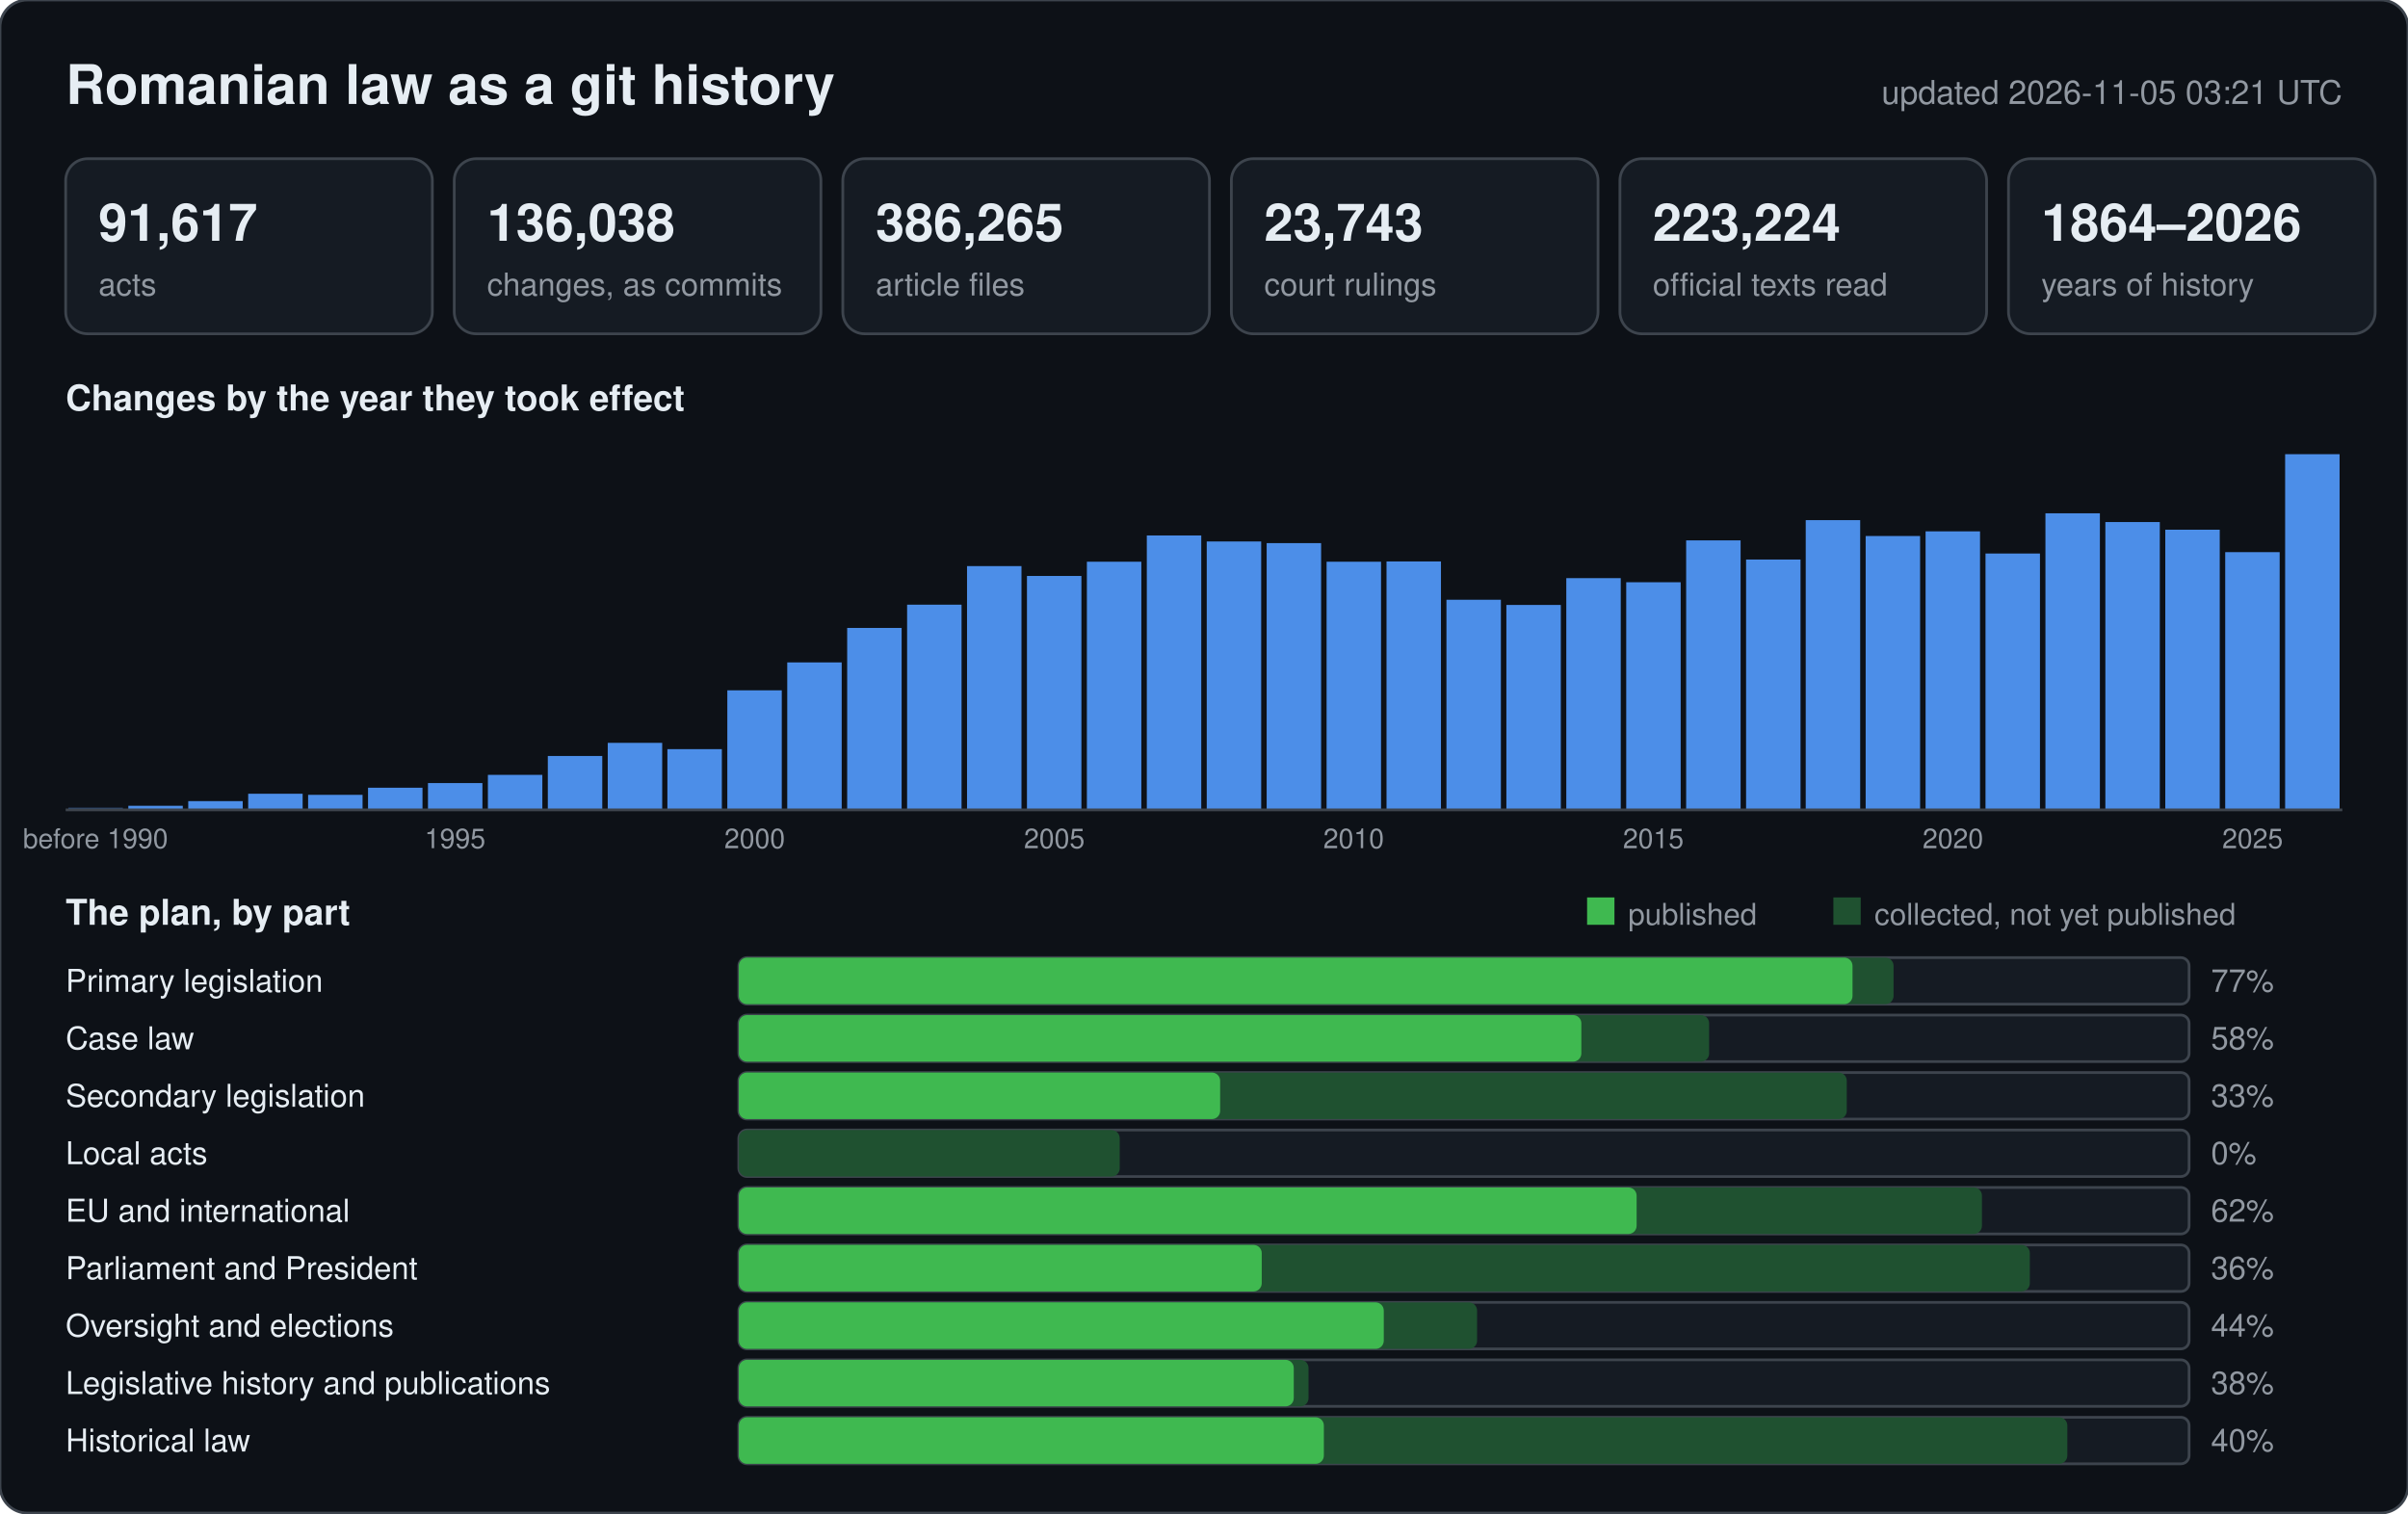
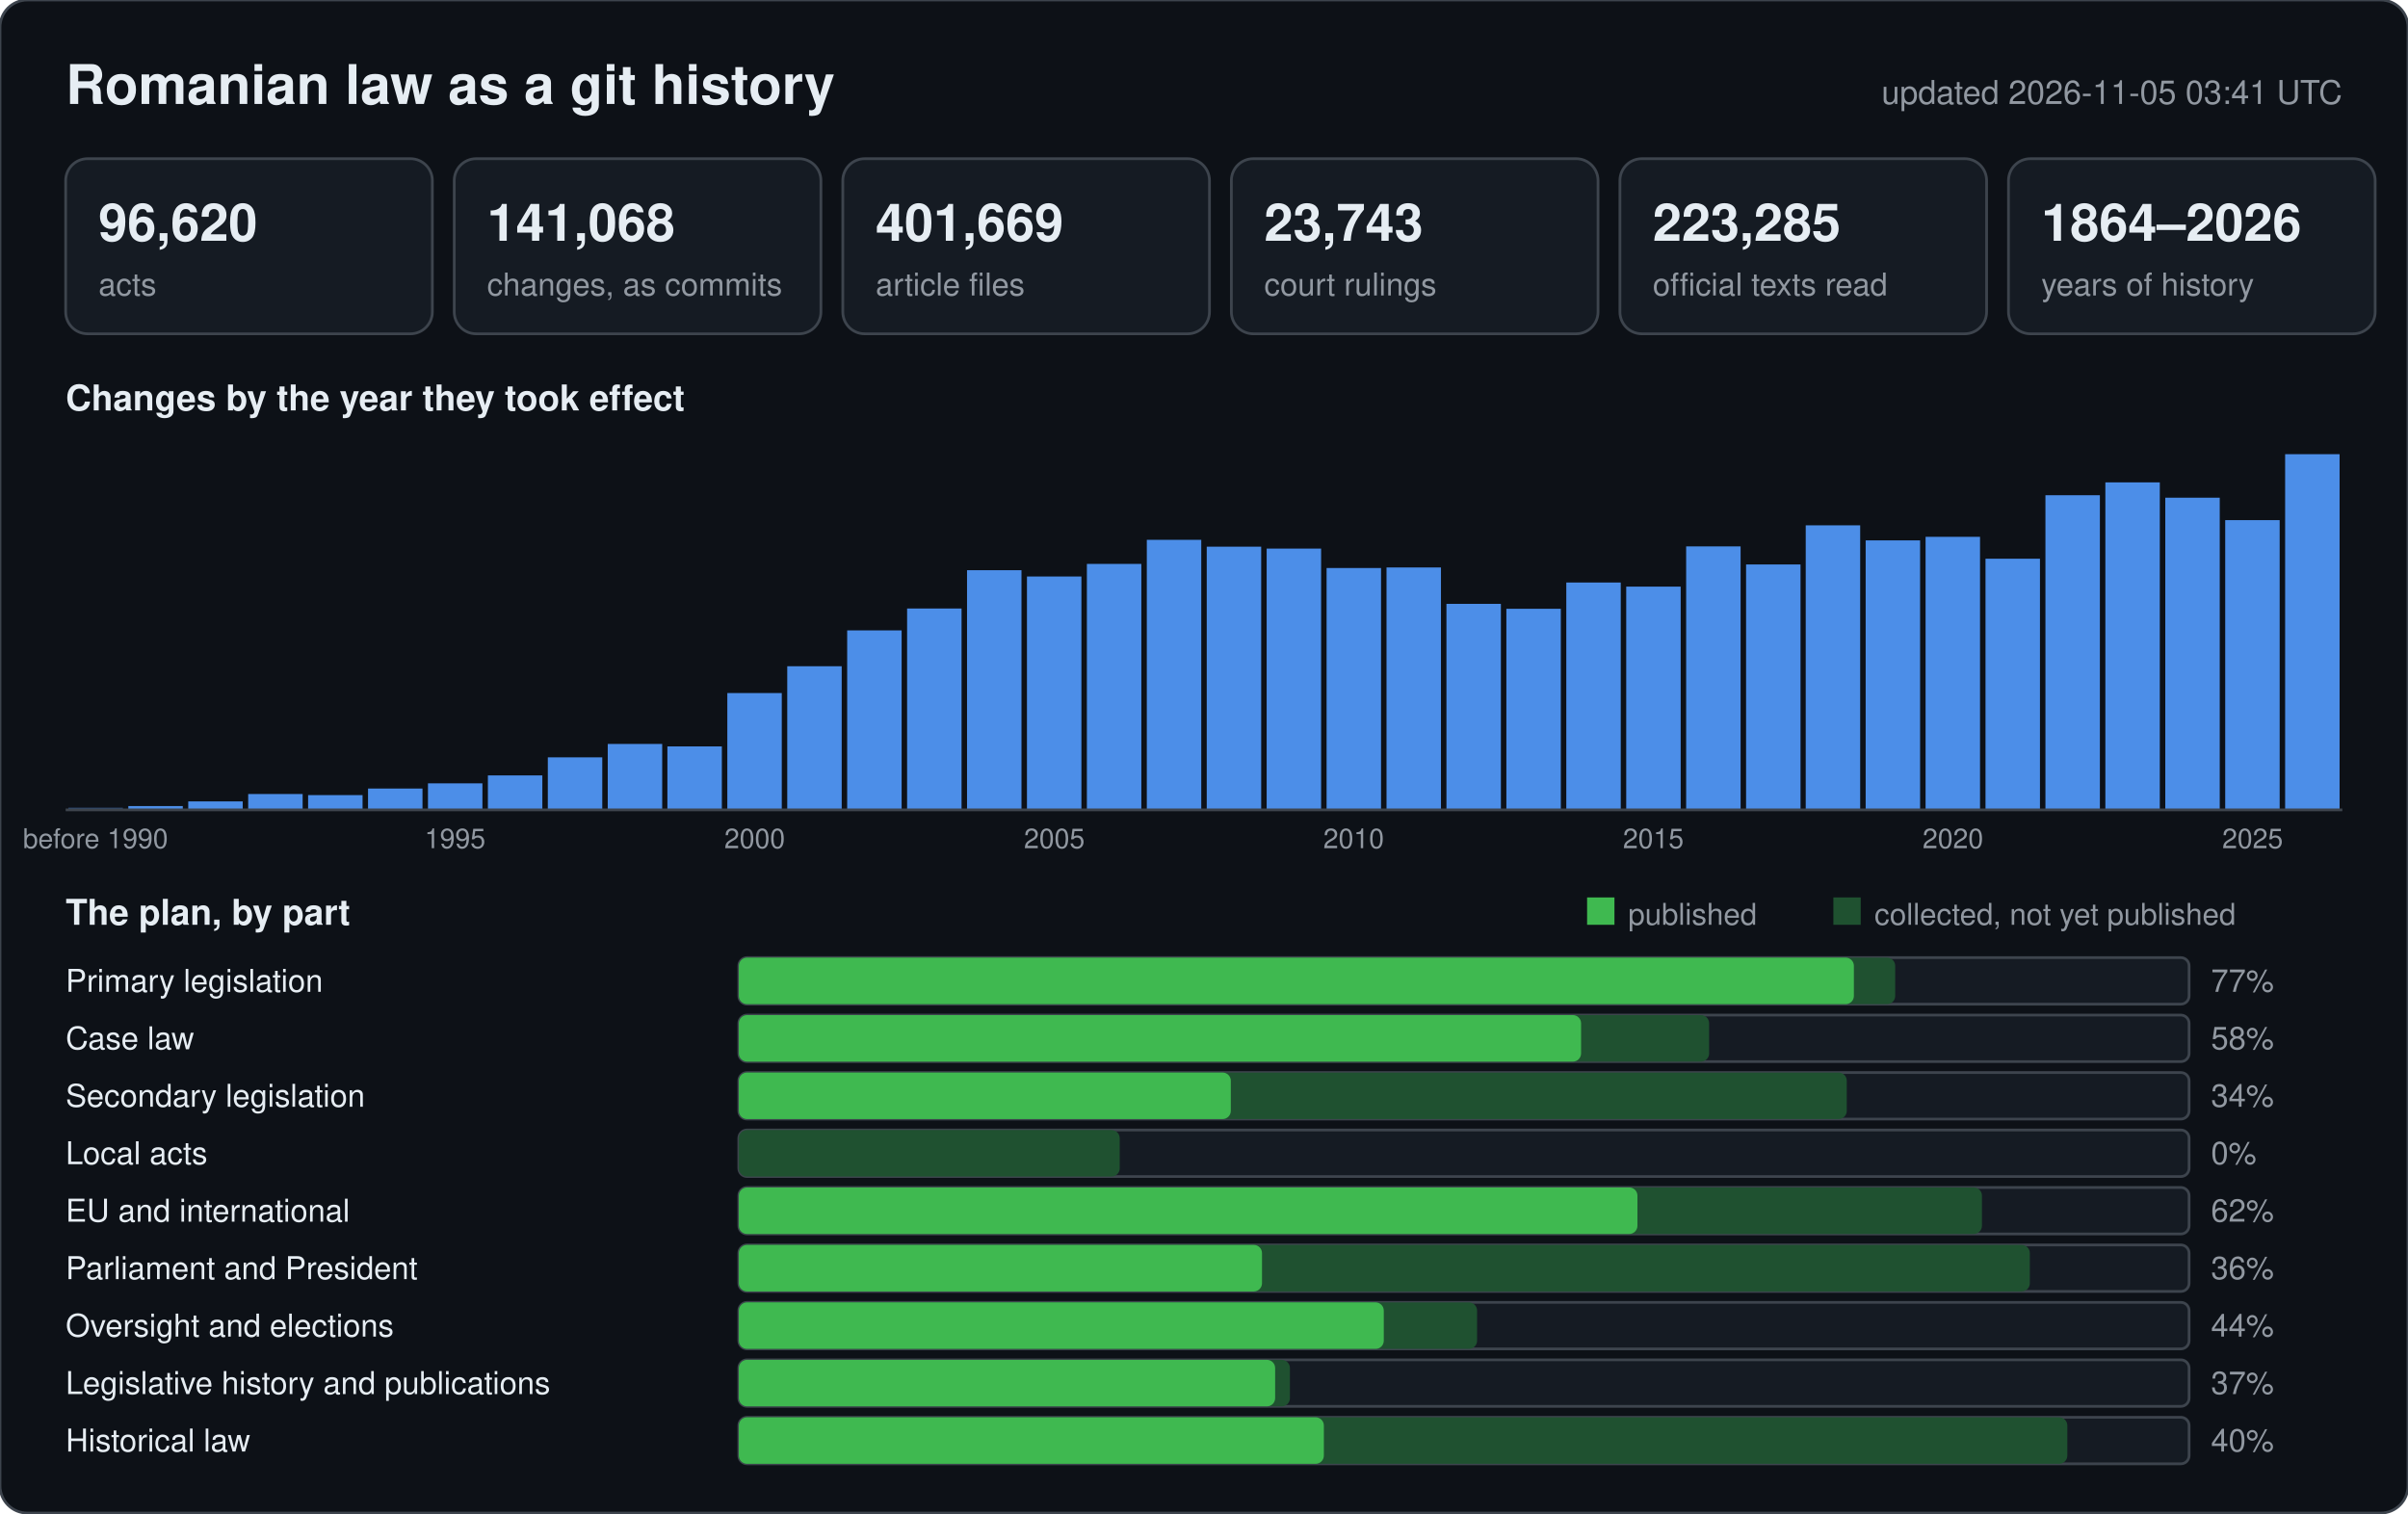
<svg xmlns="http://www.w3.org/2000/svg" width="880" height="553" viewBox="0 0 880 553" font-family="-apple-system,BlinkMacSystemFont,Segoe UI,Helvetica,Arial,sans-serif">
  <rect width="880" height="553" rx="10" fill="#0d1117" stroke="#3d444d" />
  <text x="24" y="38" font-size="20" font-weight="600" fill="#e6edf3">Romanian law as a git history</text>
-   <text x="856" y="38" font-size="12" text-anchor="end" fill="#9198a1">updated 2026-11-05 03:21 UTC</text>
+   <text x="856" y="38" font-size="12" text-anchor="end" fill="#9198a1">updated 2026-11-05 03:41 UTC</text>
  <rect x="24" y="58" width="134" height="64" rx="8" fill="#151b23" stroke="#3d444d" />
-   <text x="36" y="88" font-size="19" font-weight="600" fill="#e6edf3">91,617</text>
+   <text x="36" y="88" font-size="19" font-weight="600" fill="#e6edf3">96,620</text>
  <text x="36" y="108" font-size="11.5" fill="#9198a1">acts</text>
  <rect x="166" y="58" width="134" height="64" rx="8" fill="#151b23" stroke="#3d444d" />
-   <text x="178" y="88" font-size="19" font-weight="600" fill="#e6edf3">136,038</text>
+   <text x="178" y="88" font-size="19" font-weight="600" fill="#e6edf3">141,068</text>
  <text x="178" y="108" font-size="11.5" fill="#9198a1">changes, as commits</text>
  <rect x="308" y="58" width="134" height="64" rx="8" fill="#151b23" stroke="#3d444d" />
-   <text x="320" y="88" font-size="19" font-weight="600" fill="#e6edf3">386,265</text>
+   <text x="320" y="88" font-size="19" font-weight="600" fill="#e6edf3">401,669</text>
  <text x="320" y="108" font-size="11.5" fill="#9198a1">article files</text>
  <rect x="450" y="58" width="134" height="64" rx="8" fill="#151b23" stroke="#3d444d" />
  <text x="462" y="88" font-size="19" font-weight="600" fill="#e6edf3">23,743</text>
  <text x="462" y="108" font-size="11.5" fill="#9198a1">court rulings</text>
  <rect x="592" y="58" width="134" height="64" rx="8" fill="#151b23" stroke="#3d444d" />
-   <text x="604" y="88" font-size="19" font-weight="600" fill="#e6edf3">223,224</text>
+   <text x="604" y="88" font-size="19" font-weight="600" fill="#e6edf3">223,285</text>
  <text x="604" y="108" font-size="11.5" fill="#9198a1">official texts read</text>
  <rect x="734" y="58" width="134" height="64" rx="8" fill="#151b23" stroke="#3d444d" />
  <text x="746" y="88" font-size="19" font-weight="600" fill="#e6edf3">1864–2026</text>
  <text x="746" y="108" font-size="11.5" fill="#9198a1">years of history</text>
  <text x="24" y="150" font-size="13" font-weight="600" fill="#e6edf3">Changes by the year they took effect</text>
  <rect x="25.0" y="295.2" width="19.9" height="0.8" fill="#2b4a75" />
  <text x="34.9" y="310" font-size="10" text-anchor="middle" fill="#9198a1">before 1990</text>
-   <rect x="46.9" y="294.5" width="19.9" height="1.5" fill="#4c8ee8" />
-   <rect x="68.8" y="292.8" width="19.9" height="3.2" fill="#4c8ee8" />
-   <rect x="90.7" y="290.1" width="19.9" height="5.9" fill="#4c8ee8" />
-   <rect x="112.6" y="290.5" width="19.9" height="5.5" fill="#4c8ee8" />
-   <rect x="134.5" y="287.9" width="19.9" height="8.1" fill="#4c8ee8" />
-   <rect x="156.4" y="286.2" width="19.9" height="9.8" fill="#4c8ee8" />
+   <rect x="46.9" y="294.6" width="19.9" height="1.4" fill="#4c8ee8" />
+   <rect x="68.8" y="292.9" width="19.9" height="3.1" fill="#4c8ee8" />
+   <rect x="90.7" y="290.2" width="19.9" height="5.8" fill="#4c8ee8" />
+   <rect x="112.6" y="290.6" width="19.9" height="5.4" fill="#4c8ee8" />
+   <rect x="134.5" y="288.2" width="19.9" height="7.8" fill="#4c8ee8" />
+   <rect x="156.4" y="286.3" width="19.9" height="9.7" fill="#4c8ee8" />
  <text x="166.3" y="310" font-size="10" text-anchor="middle" fill="#9198a1">1995</text>
-   <rect x="178.3" y="283.2" width="19.9" height="12.8" fill="#4c8ee8" />
-   <rect x="200.2" y="276.3" width="19.9" height="19.7" fill="#4c8ee8" />
-   <rect x="222.1" y="271.5" width="19.9" height="24.5" fill="#4c8ee8" />
-   <rect x="243.9" y="273.8" width="19.9" height="22.2" fill="#4c8ee8" />
-   <rect x="265.8" y="252.3" width="19.9" height="43.7" fill="#4c8ee8" />
+   <rect x="178.3" y="283.4" width="19.9" height="12.6" fill="#4c8ee8" />
+   <rect x="200.2" y="276.8" width="19.9" height="19.2" fill="#4c8ee8" />
+   <rect x="222.1" y="271.9" width="19.9" height="24.1" fill="#4c8ee8" />
+   <rect x="243.9" y="272.8" width="19.9" height="23.2" fill="#4c8ee8" />
+   <rect x="265.8" y="253.3" width="19.9" height="42.7" fill="#4c8ee8" />
  <text x="275.8" y="310" font-size="10" text-anchor="middle" fill="#9198a1">2000</text>
-   <rect x="287.7" y="242.1" width="19.9" height="53.9" fill="#4c8ee8" />
-   <rect x="309.6" y="229.5" width="19.9" height="66.5" fill="#4c8ee8" />
-   <rect x="331.5" y="221.0" width="19.9" height="75.0" fill="#4c8ee8" />
-   <rect x="353.4" y="206.9" width="19.9" height="89.1" fill="#4c8ee8" />
-   <rect x="375.3" y="210.5" width="19.9" height="85.5" fill="#4c8ee8" />
+   <rect x="287.7" y="243.5" width="19.9" height="52.5" fill="#4c8ee8" />
+   <rect x="309.6" y="230.4" width="19.9" height="65.6" fill="#4c8ee8" />
+   <rect x="331.5" y="222.4" width="19.9" height="73.6" fill="#4c8ee8" />
+   <rect x="353.4" y="208.4" width="19.9" height="87.6" fill="#4c8ee8" />
+   <rect x="375.3" y="210.7" width="19.9" height="85.3" fill="#4c8ee8" />
  <text x="385.3" y="310" font-size="10" text-anchor="middle" fill="#9198a1">2005</text>
-   <rect x="397.2" y="205.3" width="19.9" height="90.7" fill="#4c8ee8" />
-   <rect x="419.1" y="195.7" width="19.9" height="100.3" fill="#4c8ee8" />
-   <rect x="441.0" y="197.9" width="19.9" height="98.1" fill="#4c8ee8" />
-   <rect x="462.9" y="198.5" width="19.9" height="97.5" fill="#4c8ee8" />
-   <rect x="484.8" y="205.3" width="19.9" height="90.7" fill="#4c8ee8" />
+   <rect x="397.2" y="206.1" width="19.9" height="89.9" fill="#4c8ee8" />
+   <rect x="419.1" y="197.3" width="19.9" height="98.7" fill="#4c8ee8" />
+   <rect x="441.0" y="199.8" width="19.9" height="96.2" fill="#4c8ee8" />
+   <rect x="462.9" y="200.5" width="19.9" height="95.5" fill="#4c8ee8" />
+   <rect x="484.8" y="207.6" width="19.9" height="88.4" fill="#4c8ee8" />
  <text x="494.7" y="310" font-size="10" text-anchor="middle" fill="#9198a1">2010</text>
-   <rect x="506.7" y="205.2" width="19.9" height="90.8" fill="#4c8ee8" />
-   <rect x="528.6" y="219.2" width="19.9" height="76.8" fill="#4c8ee8" />
-   <rect x="550.5" y="221.1" width="19.9" height="74.9" fill="#4c8ee8" />
-   <rect x="572.4" y="211.3" width="19.9" height="84.7" fill="#4c8ee8" />
-   <rect x="594.3" y="212.8" width="19.9" height="83.2" fill="#4c8ee8" />
+   <rect x="506.7" y="207.4" width="19.9" height="88.6" fill="#4c8ee8" />
+   <rect x="528.6" y="220.7" width="19.9" height="75.3" fill="#4c8ee8" />
+   <rect x="550.5" y="222.5" width="19.9" height="73.5" fill="#4c8ee8" />
+   <rect x="572.4" y="212.9" width="19.9" height="83.1" fill="#4c8ee8" />
+   <rect x="594.3" y="214.4" width="19.9" height="81.6" fill="#4c8ee8" />
  <text x="604.2" y="310" font-size="10" text-anchor="middle" fill="#9198a1">2015</text>
-   <rect x="616.2" y="197.5" width="19.9" height="98.5" fill="#4c8ee8" />
-   <rect x="638.1" y="204.5" width="19.9" height="91.5" fill="#4c8ee8" />
-   <rect x="659.9" y="190.1" width="19.9" height="105.9" fill="#4c8ee8" />
-   <rect x="681.8" y="195.9" width="19.9" height="100.1" fill="#4c8ee8" />
-   <rect x="703.7" y="194.2" width="19.9" height="101.8" fill="#4c8ee8" />
+   <rect x="616.2" y="199.7" width="19.9" height="96.3" fill="#4c8ee8" />
+   <rect x="638.1" y="206.3" width="19.9" height="89.7" fill="#4c8ee8" />
+   <rect x="659.9" y="192.0" width="19.9" height="104.0" fill="#4c8ee8" />
+   <rect x="681.8" y="197.5" width="19.9" height="98.5" fill="#4c8ee8" />
+   <rect x="703.7" y="196.2" width="19.9" height="99.8" fill="#4c8ee8" />
  <text x="713.7" y="310" font-size="10" text-anchor="middle" fill="#9198a1">2020</text>
-   <rect x="725.6" y="202.3" width="19.9" height="93.7" fill="#4c8ee8" />
-   <rect x="747.5" y="187.6" width="19.9" height="108.4" fill="#4c8ee8" />
-   <rect x="769.4" y="190.8" width="19.9" height="105.2" fill="#4c8ee8" />
-   <rect x="791.3" y="193.6" width="19.9" height="102.4" fill="#4c8ee8" />
-   <rect x="813.2" y="201.8" width="19.9" height="94.2" fill="#4c8ee8" />
+   <rect x="725.6" y="204.2" width="19.9" height="91.8" fill="#4c8ee8" />
+   <rect x="747.5" y="181.0" width="19.9" height="115.0" fill="#4c8ee8" />
+   <rect x="769.4" y="176.3" width="19.9" height="119.7" fill="#4c8ee8" />
+   <rect x="791.3" y="181.9" width="19.9" height="114.1" fill="#4c8ee8" />
+   <rect x="813.2" y="190.1" width="19.9" height="105.9" fill="#4c8ee8" />
  <text x="823.2" y="310" font-size="10" text-anchor="middle" fill="#9198a1">2025</text>
  <rect x="835.1" y="166.0" width="19.9" height="130.0" fill="#4c8ee8" />
  <line x1="24" y1="296" x2="856" y2="296" stroke="#3d444d" />
  <text x="24" y="338" font-size="13" font-weight="600" fill="#e6edf3">The plan, by part</text>
  <rect x="580" y="328" width="10" height="10" fill="#3fb950" />
  <text x="595" y="338" font-size="11" fill="#9198a1">published</text>
  <rect x="670" y="328" width="10" height="10" fill="#1f5130" />
  <text x="685" y="338" font-size="11" fill="#9198a1">collected, not yet published</text>
  <text x="24" y="362.5" font-size="11.5" fill="#e6edf3">Primary legislation</text>
  <rect x="270" y="350" width="530" height="17" rx="3" fill="#151b23" stroke="#3d444d" />
-   <rect x="270" y="350" width="422.0" height="17" rx="3" fill="#1f5130" />
-   <rect x="270" y="350" width="407.0" height="17" rx="3" fill="#3fb950" />
+   <rect x="270" y="350" width="422.6" height="17" rx="3" fill="#1f5130" />
+   <rect x="270" y="350" width="407.5" height="17" rx="3" fill="#3fb950" />
  <text x="808" y="362.5" font-size="11.5" fill="#9198a1">77%</text>
  <text x="24" y="383.5" font-size="11.5" fill="#e6edf3">Case law</text>
  <rect x="270" y="371" width="530" height="17" rx="3" fill="#151b23" stroke="#3d444d" />
  <rect x="270" y="371" width="354.6" height="17" rx="3" fill="#1f5130" />
-   <rect x="270" y="371" width="307.9" height="17" rx="3" fill="#3fb950" />
+   <rect x="270" y="371" width="307.8" height="17" rx="3" fill="#3fb950" />
  <text x="808" y="383.5" font-size="11.5" fill="#9198a1">58%</text>
  <text x="24" y="404.5" font-size="11.5" fill="#e6edf3">Secondary legislation</text>
  <rect x="270" y="392" width="530" height="17" rx="3" fill="#151b23" stroke="#3d444d" />
  <rect x="270" y="392" width="404.9" height="17" rx="3" fill="#1f5130" />
-   <rect x="270" y="392" width="175.9" height="17" rx="3" fill="#3fb950" />
-   <text x="808" y="404.5" font-size="11.5" fill="#9198a1">33%</text>
+   <rect x="270" y="392" width="179.8" height="17" rx="3" fill="#3fb950" />
+   <text x="808" y="404.5" font-size="11.5" fill="#9198a1">34%</text>
  <text x="24" y="425.5" font-size="11.5" fill="#e6edf3">Local acts</text>
  <rect x="270" y="413" width="530" height="17" rx="3" fill="#151b23" stroke="#3d444d" />
  <rect x="270" y="413" width="139.2" height="17" rx="3" fill="#1f5130" />
  <rect x="270" y="413" width="0.0" height="17" rx="3" fill="#3fb950" />
  <text x="808" y="425.5" font-size="11.5" fill="#9198a1">0%</text>
  <text x="24" y="446.5" font-size="11.5" fill="#e6edf3">EU and international</text>
  <rect x="270" y="434" width="530" height="17" rx="3" fill="#151b23" stroke="#3d444d" />
  <rect x="270" y="434" width="454.3" height="17" rx="3" fill="#1f5130" />
-   <rect x="270" y="434" width="328.1" height="17" rx="3" fill="#3fb950" />
+   <rect x="270" y="434" width="328.4" height="17" rx="3" fill="#3fb950" />
  <text x="808" y="446.5" font-size="11.5" fill="#9198a1">62%</text>
  <text x="24" y="467.5" font-size="11.5" fill="#e6edf3">Parliament and President</text>
  <rect x="270" y="455" width="530" height="17" rx="3" fill="#151b23" stroke="#3d444d" />
  <rect x="270" y="455" width="471.8" height="17" rx="3" fill="#1f5130" />
-   <rect x="270" y="455" width="191.1" height="17" rx="3" fill="#3fb950" />
+   <rect x="270" y="455" width="191.2" height="17" rx="3" fill="#3fb950" />
  <text x="808" y="467.5" font-size="11.5" fill="#9198a1">36%</text>
  <text x="24" y="488.5" font-size="11.5" fill="#e6edf3">Oversight and elections</text>
  <rect x="270" y="476" width="530" height="17" rx="3" fill="#151b23" stroke="#3d444d" />
  <rect x="270" y="476" width="269.8" height="17" rx="3" fill="#1f5130" />
  <rect x="270" y="476" width="235.7" height="17" rx="3" fill="#3fb950" />
  <text x="808" y="488.5" font-size="11.5" fill="#9198a1">44%</text>
  <text x="24" y="509.5" font-size="11.5" fill="#e6edf3">Legislative history and publications</text>
  <rect x="270" y="497" width="530" height="17" rx="3" fill="#151b23" stroke="#3d444d" />
-   <rect x="270" y="497" width="208.2" height="17" rx="3" fill="#1f5130" />
-   <rect x="270" y="497" width="202.8" height="17" rx="3" fill="#3fb950" />
-   <text x="808" y="509.5" font-size="11.5" fill="#9198a1">38%</text>
+   <rect x="270" y="497" width="201.4" height="17" rx="3" fill="#1f5130" />
+   <rect x="270" y="497" width="196.0" height="17" rx="3" fill="#3fb950" />
+   <text x="808" y="509.5" font-size="11.5" fill="#9198a1">37%</text>
  <text x="24" y="530.5" font-size="11.5" fill="#e6edf3">Historical law</text>
  <rect x="270" y="518" width="530" height="17" rx="3" fill="#151b23" stroke="#3d444d" />
  <rect x="270" y="518" width="485.5" height="17" rx="3" fill="#1f5130" />
  <rect x="270" y="518" width="213.8" height="17" rx="3" fill="#3fb950" />
  <text x="808" y="530.5" font-size="11.5" fill="#9198a1">40%</text>
</svg>
